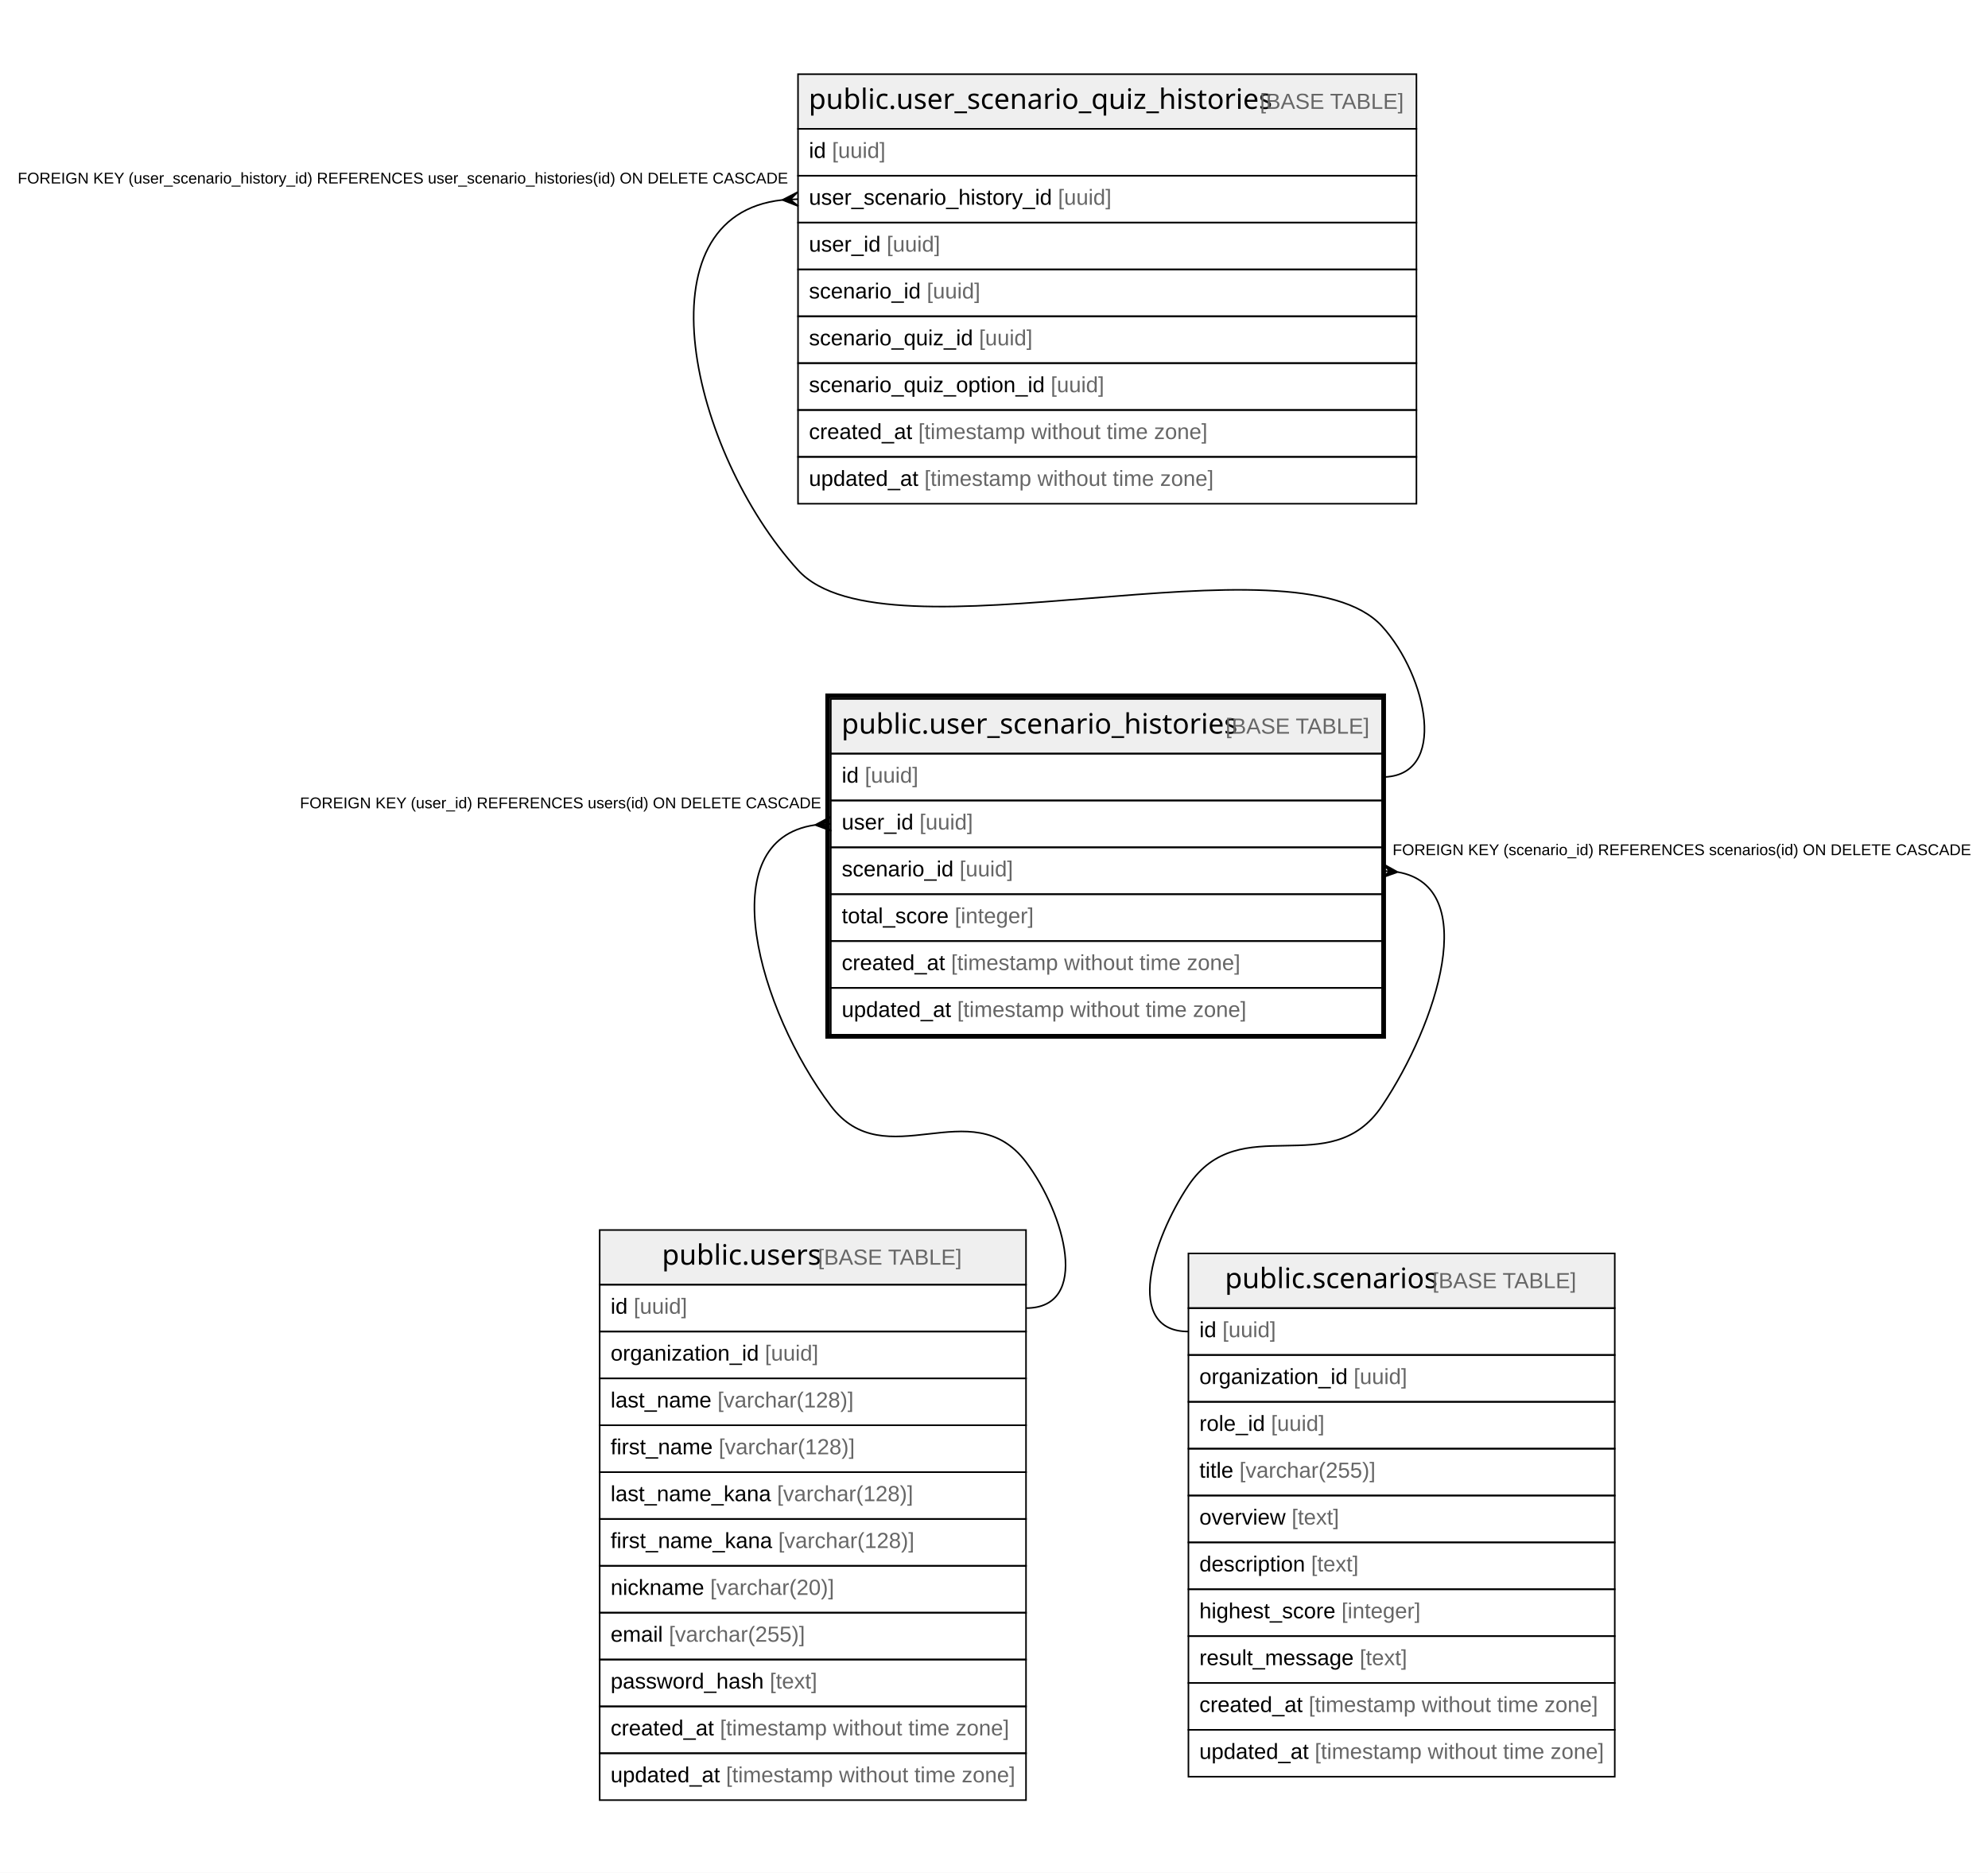
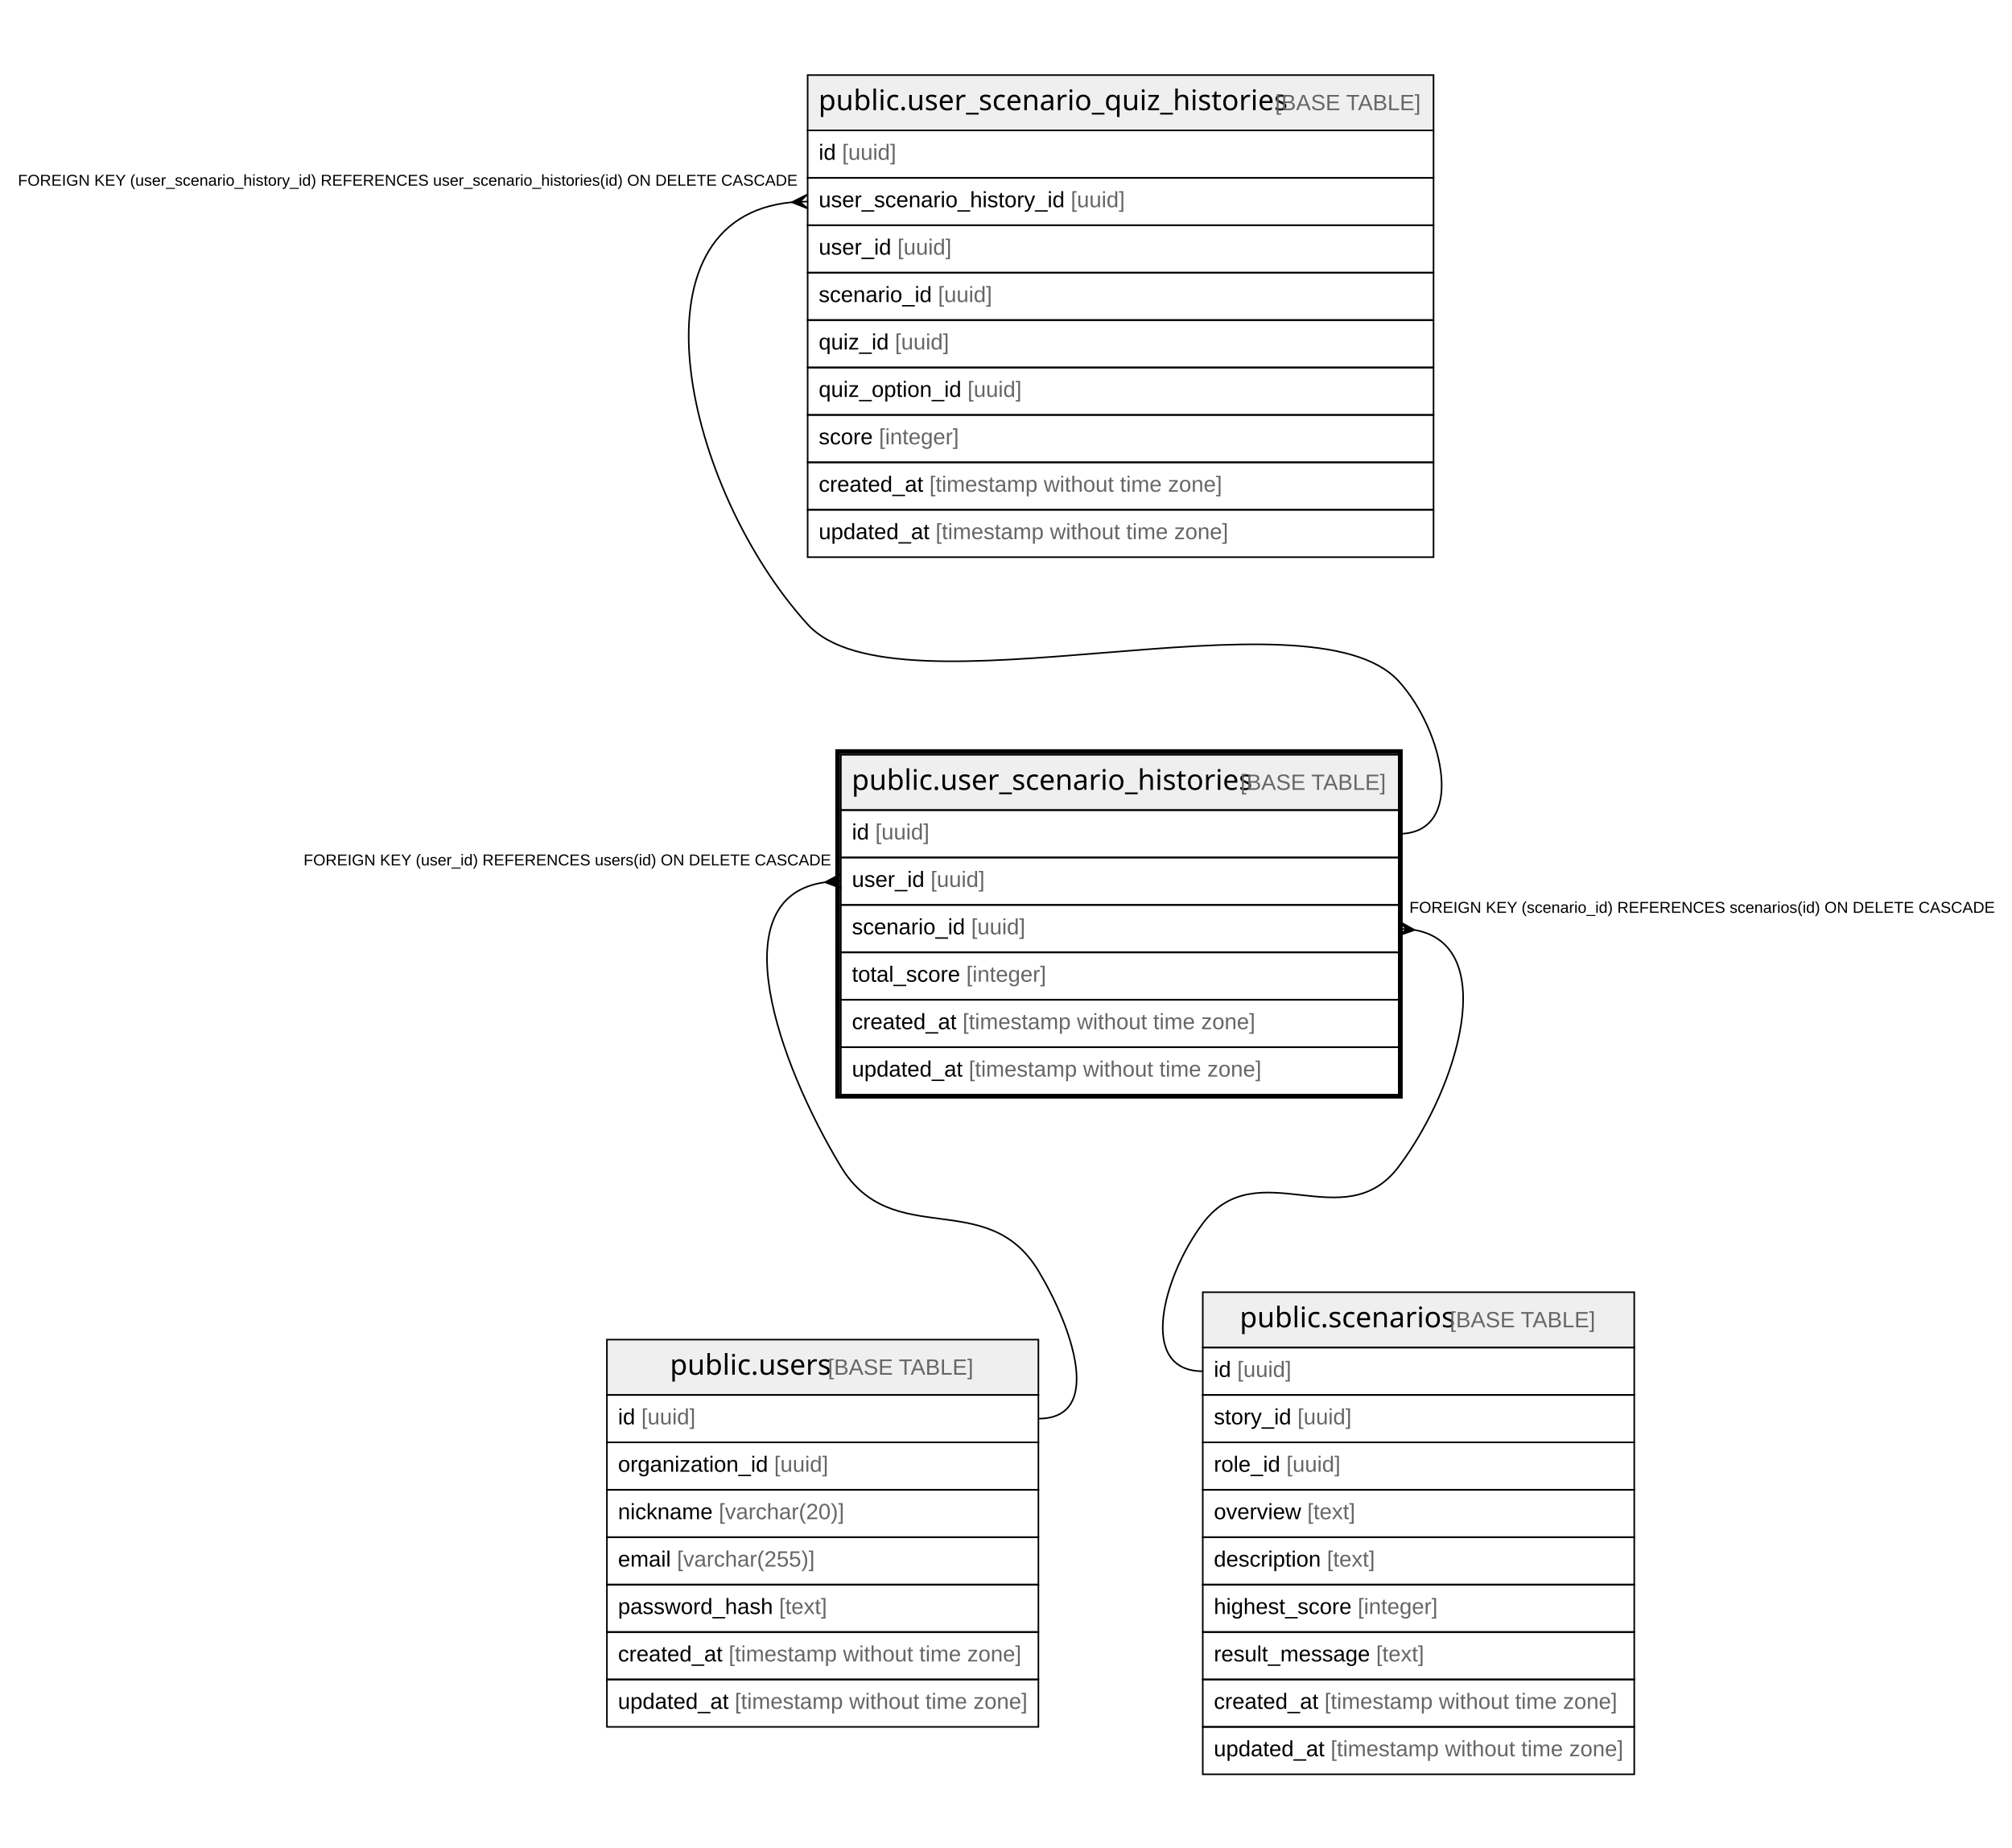
- <svg xmlns="http://www.w3.org/2000/svg" width="1273pt" height="1199pt" viewBox="0.00 0.00 1273.00 1199.00">
-   <g id="graph0" class="graph" transform="scale(1 1) rotate(0) translate(4 1195)">
-     <polygon fill="#ffffff" stroke="transparent" points="-4,4 -4,-1195 1269,-1195 1269,4 -4,4" />
+ <svg xmlns="http://www.w3.org/2000/svg" width="1273pt" height="1169pt" viewBox="0.00 0.00 1273.00 1169.00">
+   <g id="graph0" class="graph" transform="scale(1 1) rotate(0) translate(4 1165)">
+     <polygon fill="#ffffff" stroke="transparent" points="-4,4 -4,-1165 1269,-1165 1269,4 -4,4" />
    <g id="node1" class="node">
-       <polygon fill="#efefef" stroke="transparent" points="528,-712.5 528,-747.5 881,-747.5 881,-712.5 528,-712.5" />
-       <polygon fill="none" stroke="#000000" points="528,-712.5 528,-747.5 881,-747.5 881,-712.5 528,-712.5" />
-       <text text-anchor="start" x="534.854" y="-725.3" font-family="Arial Bold" font-size="18.00" fill="#000000">public.user_scenario_histories</text>
-       <text text-anchor="start" x="776.893" y="-725.3" font-family="Arial" font-size="14.00" fill="#000000"> </text>
-       <text text-anchor="start" x="780.783" y="-725.3" font-family="Arial" font-size="14.00" fill="#666666">[BASE TABLE]</text>
-       <polygon fill="none" stroke="#000000" points="528,-682.5 528,-712.5 881,-712.5 881,-682.5 528,-682.5" />
-       <text text-anchor="start" x="535" y="-693.9" font-family="Arial" font-size="14.00" fill="#000000">id </text>
-       <text text-anchor="start" x="549.78" y="-693.9" font-family="Arial" font-size="14.00" fill="#666666">[uuid]</text>
-       <polygon fill="none" stroke="#000000" points="528,-652.5 528,-682.5 881,-682.5 881,-652.5 528,-652.5" />
-       <text text-anchor="start" x="535" y="-663.9" font-family="Arial" font-size="14.00" fill="#000000">user_id </text>
-       <text text-anchor="start" x="584.788" y="-663.9" font-family="Arial" font-size="14.00" fill="#666666">[uuid]</text>
+       <polygon fill="#efefef" stroke="transparent" points="528,-652.5 528,-687.5 881,-687.5 881,-652.5 528,-652.5" />
+       <polygon fill="none" stroke="#000000" points="528,-652.5 528,-687.5 881,-687.5 881,-652.5 528,-652.5" />
+       <text text-anchor="start" x="534.854" y="-665.3" font-family="Arial Bold" font-size="18.00" fill="#000000">public.user_scenario_histories</text>
+       <text text-anchor="start" x="776.893" y="-665.3" font-family="Arial" font-size="14.00" fill="#000000"> </text>
+       <text text-anchor="start" x="780.783" y="-665.3" font-family="Arial" font-size="14.00" fill="#666666">[BASE TABLE]</text>
      <polygon fill="none" stroke="#000000" points="528,-622.5 528,-652.5 881,-652.5 881,-622.5 528,-622.5" />
-       <text text-anchor="start" x="535" y="-633.9" font-family="Arial" font-size="14.00" fill="#000000">scenario_id </text>
-       <text text-anchor="start" x="610.46" y="-633.9" font-family="Arial" font-size="14.00" fill="#666666">[uuid]</text>
+       <text text-anchor="start" x="535" y="-633.9" font-family="Arial" font-size="14.00" fill="#000000">id </text>
+       <text text-anchor="start" x="549.78" y="-633.9" font-family="Arial" font-size="14.00" fill="#666666">[uuid]</text>
      <polygon fill="none" stroke="#000000" points="528,-592.5 528,-622.5 881,-622.5 881,-592.5 528,-592.5" />
-       <text text-anchor="start" x="535" y="-603.9" font-family="Arial" font-size="14.00" fill="#000000">total_score </text>
-       <text text-anchor="start" x="607.352" y="-603.9" font-family="Arial" font-size="14.00" fill="#666666">[integer]</text>
+       <text text-anchor="start" x="535" y="-603.9" font-family="Arial" font-size="14.00" fill="#000000">user_id </text>
+       <text text-anchor="start" x="584.788" y="-603.9" font-family="Arial" font-size="14.00" fill="#666666">[uuid]</text>
      <polygon fill="none" stroke="#000000" points="528,-562.5 528,-592.5 881,-592.5 881,-562.5 528,-562.5" />
-       <text text-anchor="start" x="535" y="-573.9" font-family="Arial" font-size="14.00" fill="#000000">created_at </text>
-       <text text-anchor="start" x="605.028" y="-573.9" font-family="Arial" font-size="14.00" fill="#666666">[timestamp without time zone]</text>
+       <text text-anchor="start" x="535" y="-573.9" font-family="Arial" font-size="14.00" fill="#000000">scenario_id </text>
+       <text text-anchor="start" x="610.46" y="-573.9" font-family="Arial" font-size="14.00" fill="#666666">[uuid]</text>
      <polygon fill="none" stroke="#000000" points="528,-532.5 528,-562.5 881,-562.5 881,-532.5 528,-532.5" />
-       <text text-anchor="start" x="535" y="-543.9" font-family="Arial" font-size="14.00" fill="#000000">updated_at </text>
-       <text text-anchor="start" x="608.933" y="-543.9" font-family="Arial" font-size="14.00" fill="#666666">[timestamp without time zone]</text>
-       <polygon fill="none" stroke="#000000" stroke-width="3" points="526,-531.5 526,-749.5 882,-749.5 882,-531.5 526,-531.5" />
+       <text text-anchor="start" x="535" y="-543.9" font-family="Arial" font-size="14.00" fill="#000000">total_score </text>
+       <text text-anchor="start" x="607.352" y="-543.9" font-family="Arial" font-size="14.00" fill="#666666">[integer]</text>
+       <polygon fill="none" stroke="#000000" points="528,-502.5 528,-532.5 881,-532.5 881,-502.5 528,-502.5" />
+       <text text-anchor="start" x="535" y="-513.9" font-family="Arial" font-size="14.00" fill="#000000">created_at </text>
+       <text text-anchor="start" x="605.028" y="-513.9" font-family="Arial" font-size="14.00" fill="#666666">[timestamp without time zone]</text>
+       <polygon fill="none" stroke="#000000" points="528,-472.5 528,-502.5 881,-502.5 881,-472.5 528,-472.5" />
+       <text text-anchor="start" x="535" y="-483.9" font-family="Arial" font-size="14.00" fill="#000000">updated_at </text>
+       <text text-anchor="start" x="608.933" y="-483.9" font-family="Arial" font-size="14.00" fill="#666666">[timestamp without time zone]</text>
+       <polygon fill="none" stroke="#000000" stroke-width="3" points="526,-471.5 526,-689.5 882,-689.5 882,-471.5 526,-471.5" />
    </g>
    <g id="node3" class="node">
-       <polygon fill="#efefef" stroke="transparent" points="380,-372.5 380,-407.5 653,-407.5 653,-372.5 380,-372.5" />
-       <polygon fill="none" stroke="#000000" points="380,-372.5 380,-407.5 653,-407.5 653,-372.5 380,-372.5" />
-       <text text-anchor="start" x="419.866" y="-385.3" font-family="Arial Bold" font-size="18.00" fill="#000000">public.users</text>
-       <text text-anchor="start" x="515.88" y="-385.3" font-family="Arial" font-size="14.00" fill="#000000"> </text>
-       <text text-anchor="start" x="519.771" y="-385.3" font-family="Arial" font-size="14.00" fill="#666666">[BASE TABLE]</text>
-       <polygon fill="none" stroke="#000000" points="380,-342.5 380,-372.5 653,-372.5 653,-342.5 380,-342.5" />
-       <text text-anchor="start" x="387" y="-353.9" font-family="Arial" font-size="14.00" fill="#000000">id </text>
-       <text text-anchor="start" x="401.78" y="-353.9" font-family="Arial" font-size="14.00" fill="#666666">[uuid]</text>
-       <polygon fill="none" stroke="#000000" points="380,-312.5 380,-342.5 653,-342.5 653,-312.5 380,-312.5" />
-       <text text-anchor="start" x="387" y="-323.9" font-family="Arial" font-size="14.00" fill="#000000">organization_id </text>
-       <text text-anchor="start" x="485.805" y="-323.9" font-family="Arial" font-size="14.00" fill="#666666">[uuid]</text>
-       <polygon fill="none" stroke="#000000" points="380,-282.5 380,-312.5 653,-312.5 653,-282.5 380,-282.5" />
-       <text text-anchor="start" x="387" y="-293.9" font-family="Arial" font-size="14.00" fill="#000000">last_name </text>
-       <text text-anchor="start" x="455.461" y="-293.9" font-family="Arial" font-size="14.00" fill="#666666">[varchar(128)]</text>
+       <polygon fill="#efefef" stroke="transparent" points="380,-282.5 380,-317.5 653,-317.5 653,-282.5 380,-282.5" />
+       <polygon fill="none" stroke="#000000" points="380,-282.5 380,-317.5 653,-317.5 653,-282.5 380,-282.5" />
+       <text text-anchor="start" x="419.866" y="-295.3" font-family="Arial Bold" font-size="18.00" fill="#000000">public.users</text>
+       <text text-anchor="start" x="515.88" y="-295.3" font-family="Arial" font-size="14.00" fill="#000000"> </text>
+       <text text-anchor="start" x="519.771" y="-295.3" font-family="Arial" font-size="14.00" fill="#666666">[BASE TABLE]</text>
      <polygon fill="none" stroke="#000000" points="380,-252.5 380,-282.5 653,-282.5 653,-252.5 380,-252.5" />
-       <text text-anchor="start" x="387" y="-263.9" font-family="Arial" font-size="14.00" fill="#000000">first_name </text>
-       <text text-anchor="start" x="456.23" y="-263.9" font-family="Arial" font-size="14.00" fill="#666666">[varchar(128)]</text>
+       <text text-anchor="start" x="387" y="-263.9" font-family="Arial" font-size="14.00" fill="#000000">id </text>
+       <text text-anchor="start" x="401.78" y="-263.9" font-family="Arial" font-size="14.00" fill="#666666">[uuid]</text>
      <polygon fill="none" stroke="#000000" points="380,-222.5 380,-252.5 653,-252.5 653,-222.5 380,-222.5" />
-       <text text-anchor="start" x="387" y="-233.9" font-family="Arial" font-size="14.00" fill="#000000">last_name_kana </text>
-       <text text-anchor="start" x="493.592" y="-233.9" font-family="Arial" font-size="14.00" fill="#666666">[varchar(128)]</text>
+       <text text-anchor="start" x="387" y="-233.9" font-family="Arial" font-size="14.00" fill="#000000">organization_id </text>
+       <text text-anchor="start" x="485.805" y="-233.9" font-family="Arial" font-size="14.00" fill="#666666">[uuid]</text>
      <polygon fill="none" stroke="#000000" points="380,-192.5 380,-222.5 653,-222.5 653,-192.5 380,-192.5" />
-       <text text-anchor="start" x="387" y="-203.9" font-family="Arial" font-size="14.00" fill="#000000">first_name_kana </text>
-       <text text-anchor="start" x="494.36" y="-203.9" font-family="Arial" font-size="14.00" fill="#666666">[varchar(128)]</text>
+       <text text-anchor="start" x="387" y="-203.9" font-family="Arial" font-size="14.00" fill="#000000">nickname </text>
+       <text text-anchor="start" x="450.788" y="-203.9" font-family="Arial" font-size="14.00" fill="#666666">[varchar(20)]</text>
      <polygon fill="none" stroke="#000000" points="380,-162.5 380,-192.5 653,-192.5 653,-162.5 380,-162.5" />
-       <text text-anchor="start" x="387" y="-173.9" font-family="Arial" font-size="14.00" fill="#000000">nickname </text>
-       <text text-anchor="start" x="450.788" y="-173.9" font-family="Arial" font-size="14.00" fill="#666666">[varchar(20)]</text>
+       <text text-anchor="start" x="387" y="-173.9" font-family="Arial" font-size="14.00" fill="#000000">email </text>
+       <text text-anchor="start" x="424.33" y="-173.9" font-family="Arial" font-size="14.00" fill="#666666">[varchar(255)]</text>
      <polygon fill="none" stroke="#000000" points="380,-132.5 380,-162.5 653,-162.5 653,-132.5 380,-132.5" />
-       <text text-anchor="start" x="387" y="-143.9" font-family="Arial" font-size="14.00" fill="#000000">email </text>
-       <text text-anchor="start" x="424.33" y="-143.9" font-family="Arial" font-size="14.00" fill="#666666">[varchar(255)]</text>
+       <text text-anchor="start" x="387" y="-143.9" font-family="Arial" font-size="14.00" fill="#000000">password_hash </text>
+       <text text-anchor="start" x="488.919" y="-143.9" font-family="Arial" font-size="14.00" fill="#666666">[text]</text>
      <polygon fill="none" stroke="#000000" points="380,-102.5 380,-132.5 653,-132.5 653,-102.5 380,-102.5" />
-       <text text-anchor="start" x="387" y="-113.9" font-family="Arial" font-size="14.00" fill="#000000">password_hash </text>
-       <text text-anchor="start" x="488.919" y="-113.9" font-family="Arial" font-size="14.00" fill="#666666">[text]</text>
+       <text text-anchor="start" x="387" y="-113.9" font-family="Arial" font-size="14.00" fill="#000000">created_at </text>
+       <text text-anchor="start" x="457.028" y="-113.9" font-family="Arial" font-size="14.00" fill="#666666">[timestamp without time zone]</text>
      <polygon fill="none" stroke="#000000" points="380,-72.5 380,-102.5 653,-102.5 653,-72.5 380,-72.5" />
-       <text text-anchor="start" x="387" y="-83.9" font-family="Arial" font-size="14.00" fill="#000000">created_at </text>
-       <text text-anchor="start" x="457.028" y="-83.9" font-family="Arial" font-size="14.00" fill="#666666">[timestamp without time zone]</text>
-       <polygon fill="none" stroke="#000000" points="380,-42.5 380,-72.5 653,-72.5 653,-42.5 380,-42.5" />
-       <text text-anchor="start" x="386.964" y="-53.9" font-family="Arial" font-size="14.00" fill="#000000">updated_at </text>
-       <text text-anchor="start" x="460.896" y="-53.9" font-family="Arial" font-size="14.00" fill="#666666">[timestamp without time zone]</text>
+       <text text-anchor="start" x="386.964" y="-83.9" font-family="Arial" font-size="14.00" fill="#000000">updated_at </text>
+       <text text-anchor="start" x="460.896" y="-83.9" font-family="Arial" font-size="14.00" fill="#666666">[timestamp without time zone]</text>
    </g>
    <g id="edge2" class="edge">
-       <path fill="none" stroke="#000000" d="M517.859,-666.811C450.684,-657.147 481.925,-548.217 528,-487 562.766,-440.808 618.234,-497.192 653,-451 677.99,-417.798 694.556,-357.5 653,-357.5" />
-       <polygon fill="#000000" stroke="#000000" points="518.023,-666.822 527.695,-671.99 523.011,-667.161 528,-667.5 528,-667.5 528,-667.5 523.011,-667.161 528.305,-663.01 518.023,-666.822 518.023,-666.822" />
-       <text text-anchor="start" x="188.054" y="-677.5" font-family="Arial" font-size="10.00" fill="#000000">FOREIGN KEY (user_id) REFERENCES users(id) ON DELETE CASCADE</text>
+       <path fill="none" stroke="#000000" d="M517.899,-606.837C451.269,-597.543 488.443,-492.618 528,-427 560.435,-373.196 620.565,-414.804 653,-361 674.454,-325.411 694.556,-267.5 653,-267.5" />
+       <polygon fill="#000000" stroke="#000000" points="518.021,-606.845 527.705,-611.99 523.011,-607.173 528,-607.5 528,-607.5 528,-607.5 523.011,-607.173 528.295,-603.01 518.021,-606.845 518.021,-606.845" />
+       <text text-anchor="start" x="188.054" y="-617.5" font-family="Arial" font-size="10.00" fill="#000000">FOREIGN KEY (user_id) REFERENCES users(id) ON DELETE CASCADE</text>
    </g>
    <g id="node4" class="node">
-       <polygon fill="#efefef" stroke="transparent" points="757,-357.5 757,-392.5 1030,-392.5 1030,-357.5 757,-357.5" />
-       <polygon fill="none" stroke="#000000" points="757,-357.5 757,-392.5 1030,-392.5 1030,-357.5 757,-357.5" />
-       <text text-anchor="start" x="780.363" y="-370.3" font-family="Arial Bold" font-size="18.00" fill="#000000">public.scenarios</text>
-       <text text-anchor="start" x="909.383" y="-370.3" font-family="Arial" font-size="14.00" fill="#000000"> </text>
-       <text text-anchor="start" x="913.274" y="-370.3" font-family="Arial" font-size="14.00" fill="#666666">[BASE TABLE]</text>
-       <polygon fill="none" stroke="#000000" points="757,-327.5 757,-357.5 1030,-357.5 1030,-327.5 757,-327.5" />
-       <text text-anchor="start" x="764" y="-338.9" font-family="Arial" font-size="14.00" fill="#000000">id </text>
-       <text text-anchor="start" x="778.78" y="-338.9" font-family="Arial" font-size="14.00" fill="#666666">[uuid]</text>
-       <polygon fill="none" stroke="#000000" points="757,-297.5 757,-327.5 1030,-327.5 1030,-297.5 757,-297.5" />
-       <text text-anchor="start" x="764" y="-308.9" font-family="Arial" font-size="14.00" fill="#000000">organization_id </text>
-       <text text-anchor="start" x="862.805" y="-308.9" font-family="Arial" font-size="14.00" fill="#666666">[uuid]</text>
-       <polygon fill="none" stroke="#000000" points="757,-267.5 757,-297.5 1030,-297.5 1030,-267.5 757,-267.5" />
-       <text text-anchor="start" x="764" y="-278.9" font-family="Arial" font-size="14.00" fill="#000000">role_id </text>
-       <text text-anchor="start" x="809.895" y="-278.9" font-family="Arial" font-size="14.00" fill="#666666">[uuid]</text>
-       <polygon fill="none" stroke="#000000" points="757,-237.5 757,-267.5 1030,-267.5 1030,-237.5 757,-237.5" />
-       <text text-anchor="start" x="764" y="-248.9" font-family="Arial" font-size="14.00" fill="#000000">title </text>
-       <text text-anchor="start" x="789.668" y="-248.9" font-family="Arial" font-size="14.00" fill="#666666">[varchar(255)]</text>
-       <polygon fill="none" stroke="#000000" points="757,-207.5 757,-237.5 1030,-237.5 1030,-207.5 757,-207.5" />
-       <text text-anchor="start" x="764" y="-218.9" font-family="Arial" font-size="14.00" fill="#000000">overview </text>
-       <text text-anchor="start" x="823.112" y="-218.9" font-family="Arial" font-size="14.00" fill="#666666">[text]</text>
-       <polygon fill="none" stroke="#000000" points="757,-177.5 757,-207.5 1030,-207.5 1030,-177.5 757,-177.5" />
-       <text text-anchor="start" x="764" y="-188.9" font-family="Arial" font-size="14.00" fill="#000000">description </text>
-       <text text-anchor="start" x="835.568" y="-188.9" font-family="Arial" font-size="14.00" fill="#666666">[text]</text>
-       <polygon fill="none" stroke="#000000" points="757,-147.5 757,-177.5 1030,-177.5 1030,-147.5 757,-147.5" />
-       <text text-anchor="start" x="764" y="-158.9" font-family="Arial" font-size="14.00" fill="#000000">highest_score </text>
-       <text text-anchor="start" x="855.027" y="-158.9" font-family="Arial" font-size="14.00" fill="#666666">[integer]</text>
-       <polygon fill="none" stroke="#000000" points="757,-117.5 757,-147.5 1030,-147.5 1030,-117.5 757,-117.5" />
-       <text text-anchor="start" x="764" y="-128.9" font-family="Arial" font-size="14.00" fill="#000000">result_message </text>
-       <text text-anchor="start" x="866.687" y="-128.9" font-family="Arial" font-size="14.00" fill="#666666">[text]</text>
-       <polygon fill="none" stroke="#000000" points="757,-87.5 757,-117.5 1030,-117.5 1030,-87.5 757,-87.5" />
-       <text text-anchor="start" x="764" y="-98.9" font-family="Arial" font-size="14.00" fill="#000000">created_at </text>
-       <text text-anchor="start" x="834.028" y="-98.9" font-family="Arial" font-size="14.00" fill="#666666">[timestamp without time zone]</text>
-       <polygon fill="none" stroke="#000000" points="757,-57.5 757,-87.5 1030,-87.5 1030,-57.5 757,-57.5" />
-       <text text-anchor="start" x="763.964" y="-68.9" font-family="Arial" font-size="14.00" fill="#000000">updated_at </text>
-       <text text-anchor="start" x="837.896" y="-68.9" font-family="Arial" font-size="14.00" fill="#666666">[timestamp without time zone]</text>
+       <polygon fill="#efefef" stroke="transparent" points="757,-312.5 757,-347.5 1030,-347.5 1030,-312.5 757,-312.5" />
+       <polygon fill="none" stroke="#000000" points="757,-312.5 757,-347.5 1030,-347.5 1030,-312.5 757,-312.5" />
+       <text text-anchor="start" x="780.363" y="-325.3" font-family="Arial Bold" font-size="18.00" fill="#000000">public.scenarios</text>
+       <text text-anchor="start" x="909.383" y="-325.3" font-family="Arial" font-size="14.00" fill="#000000"> </text>
+       <text text-anchor="start" x="913.274" y="-325.3" font-family="Arial" font-size="14.00" fill="#666666">[BASE TABLE]</text>
+       <polygon fill="none" stroke="#000000" points="757,-282.5 757,-312.5 1030,-312.5 1030,-282.5 757,-282.5" />
+       <text text-anchor="start" x="764" y="-293.9" font-family="Arial" font-size="14.00" fill="#000000">id </text>
+       <text text-anchor="start" x="778.78" y="-293.9" font-family="Arial" font-size="14.00" fill="#666666">[uuid]</text>
+       <polygon fill="none" stroke="#000000" points="757,-252.5 757,-282.5 1030,-282.5 1030,-252.5 757,-252.5" />
+       <text text-anchor="start" x="764" y="-263.9" font-family="Arial" font-size="14.00" fill="#000000">story_id </text>
+       <text text-anchor="start" x="816.896" y="-263.9" font-family="Arial" font-size="14.00" fill="#666666">[uuid]</text>
+       <polygon fill="none" stroke="#000000" points="757,-222.5 757,-252.5 1030,-252.5 1030,-222.5 757,-222.5" />
+       <text text-anchor="start" x="764" y="-233.9" font-family="Arial" font-size="14.00" fill="#000000">role_id </text>
+       <text text-anchor="start" x="809.895" y="-233.9" font-family="Arial" font-size="14.00" fill="#666666">[uuid]</text>
+       <polygon fill="none" stroke="#000000" points="757,-192.5 757,-222.5 1030,-222.5 1030,-192.5 757,-192.5" />
+       <text text-anchor="start" x="764" y="-203.9" font-family="Arial" font-size="14.00" fill="#000000">overview </text>
+       <text text-anchor="start" x="823.112" y="-203.9" font-family="Arial" font-size="14.00" fill="#666666">[text]</text>
+       <polygon fill="none" stroke="#000000" points="757,-162.5 757,-192.5 1030,-192.5 1030,-162.5 757,-162.5" />
+       <text text-anchor="start" x="764" y="-173.9" font-family="Arial" font-size="14.00" fill="#000000">description </text>
+       <text text-anchor="start" x="835.568" y="-173.9" font-family="Arial" font-size="14.00" fill="#666666">[text]</text>
+       <polygon fill="none" stroke="#000000" points="757,-132.5 757,-162.5 1030,-162.5 1030,-132.5 757,-132.5" />
+       <text text-anchor="start" x="764" y="-143.9" font-family="Arial" font-size="14.00" fill="#000000">highest_score </text>
+       <text text-anchor="start" x="855.027" y="-143.9" font-family="Arial" font-size="14.00" fill="#666666">[integer]</text>
+       <polygon fill="none" stroke="#000000" points="757,-102.5 757,-132.5 1030,-132.5 1030,-102.5 757,-102.5" />
+       <text text-anchor="start" x="764" y="-113.9" font-family="Arial" font-size="14.00" fill="#000000">result_message </text>
+       <text text-anchor="start" x="866.687" y="-113.9" font-family="Arial" font-size="14.00" fill="#666666">[text]</text>
+       <polygon fill="none" stroke="#000000" points="757,-72.5 757,-102.5 1030,-102.5 1030,-72.5 757,-72.5" />
+       <text text-anchor="start" x="764" y="-83.9" font-family="Arial" font-size="14.00" fill="#000000">created_at </text>
+       <text text-anchor="start" x="834.028" y="-83.9" font-family="Arial" font-size="14.00" fill="#666666">[timestamp without time zone]</text>
+       <polygon fill="none" stroke="#000000" points="757,-42.5 757,-72.5 1030,-72.5 1030,-42.5 757,-42.5" />
+       <text text-anchor="start" x="763.964" y="-53.9" font-family="Arial" font-size="14.00" fill="#000000">updated_at </text>
+       <text text-anchor="start" x="837.896" y="-53.9" font-family="Arial" font-size="14.00" fill="#666666">[timestamp without time zone]</text>
    </g>
    <g id="edge3" class="edge">
-       <path fill="none" stroke="#000000" d="M891.122,-636.67C944.622,-627.235 916.195,-539.531 881,-487 847.832,-437.494 790.168,-485.506 757,-436 733.87,-401.477 715.444,-342.5 757,-342.5" />
-       <polygon fill="#000000" stroke="#000000" points="890.967,-636.683 880.632,-633.015 885.983,-637.091 881,-637.5 881,-637.5 881,-637.5 885.983,-637.091 881.368,-641.985 890.967,-636.683 890.967,-636.683" />
-       <text text-anchor="start" x="887.716" y="-647.5" font-family="Arial" font-size="10.00" fill="#000000">FOREIGN KEY (scenario_id) REFERENCES scenarios(id) ON DELETE CASCADE</text>
+       <path fill="none" stroke="#000000" d="M891.147,-576.653C944.926,-567.019 918.97,-477.561 881,-427 846.539,-381.112 791.461,-436.888 757,-391 732.046,-357.771 715.444,-297.5 757,-297.5" />
+       <polygon fill="#000000" stroke="#000000" points="890.965,-576.668 880.625,-573.016 885.983,-577.084 881,-577.5 881,-577.5 881,-577.5 885.983,-577.084 881.375,-581.984 890.965,-576.668 890.965,-576.668" />
+       <text text-anchor="start" x="887.716" y="-587.5" font-family="Arial" font-size="10.00" fill="#000000">FOREIGN KEY (scenario_id) REFERENCES scenarios(id) ON DELETE CASCADE</text>
    </g>
    <g id="node2" class="node">
-       <polygon fill="#efefef" stroke="transparent" points="507,-1112.5 507,-1147.5 903,-1147.5 903,-1112.5 507,-1112.5" />
-       <polygon fill="none" stroke="#000000" points="507,-1112.5 507,-1147.5 903,-1147.5 903,-1112.5 507,-1112.5" />
-       <text text-anchor="start" x="513.847" y="-1125.3" font-family="Arial Bold" font-size="18.00" fill="#000000">public.user_scenario_quiz_histories</text>
-       <text text-anchor="start" x="798.899" y="-1125.3" font-family="Arial" font-size="14.00" fill="#000000"> </text>
-       <text text-anchor="start" x="802.789" y="-1125.3" font-family="Arial" font-size="14.00" fill="#666666">[BASE TABLE]</text>
-       <polygon fill="none" stroke="#000000" points="507,-1082.5 507,-1112.5 903,-1112.5 903,-1082.5 507,-1082.5" />
-       <text text-anchor="start" x="514" y="-1093.9" font-family="Arial" font-size="14.00" fill="#000000">id </text>
-       <text text-anchor="start" x="528.78" y="-1093.9" font-family="Arial" font-size="14.00" fill="#666666">[uuid]</text>
+       <polygon fill="#efefef" stroke="transparent" points="507,-1082.5 507,-1117.5 903,-1117.5 903,-1082.5 507,-1082.5" />
+       <polygon fill="none" stroke="#000000" points="507,-1082.5 507,-1117.5 903,-1117.5 903,-1082.5 507,-1082.5" />
+       <text text-anchor="start" x="513.847" y="-1095.3" font-family="Arial Bold" font-size="18.00" fill="#000000">public.user_scenario_quiz_histories</text>
+       <text text-anchor="start" x="798.899" y="-1095.3" font-family="Arial" font-size="14.00" fill="#000000"> </text>
+       <text text-anchor="start" x="802.789" y="-1095.3" font-family="Arial" font-size="14.00" fill="#666666">[BASE TABLE]</text>
      <polygon fill="none" stroke="#000000" points="507,-1052.5 507,-1082.5 903,-1082.5 903,-1052.5 507,-1052.5" />
-       <text text-anchor="start" x="514" y="-1063.9" font-family="Arial" font-size="14.00" fill="#000000">user_scenario_history_id </text>
-       <text text-anchor="start" x="673.474" y="-1063.9" font-family="Arial" font-size="14.00" fill="#666666">[uuid]</text>
+       <text text-anchor="start" x="514" y="-1063.9" font-family="Arial" font-size="14.00" fill="#000000">id </text>
+       <text text-anchor="start" x="528.78" y="-1063.9" font-family="Arial" font-size="14.00" fill="#666666">[uuid]</text>
      <polygon fill="none" stroke="#000000" points="507,-1022.5 507,-1052.5 903,-1052.5 903,-1022.5 507,-1022.5" />
-       <text text-anchor="start" x="514" y="-1033.9" font-family="Arial" font-size="14.00" fill="#000000">user_id </text>
-       <text text-anchor="start" x="563.788" y="-1033.9" font-family="Arial" font-size="14.00" fill="#666666">[uuid]</text>
+       <text text-anchor="start" x="514" y="-1033.9" font-family="Arial" font-size="14.00" fill="#000000">user_scenario_history_id </text>
+       <text text-anchor="start" x="673.474" y="-1033.9" font-family="Arial" font-size="14.00" fill="#666666">[uuid]</text>
      <polygon fill="none" stroke="#000000" points="507,-992.5 507,-1022.5 903,-1022.5 903,-992.5 507,-992.5" />
-       <text text-anchor="start" x="514" y="-1003.9" font-family="Arial" font-size="14.00" fill="#000000">scenario_id </text>
-       <text text-anchor="start" x="589.46" y="-1003.9" font-family="Arial" font-size="14.00" fill="#666666">[uuid]</text>
+       <text text-anchor="start" x="514" y="-1003.9" font-family="Arial" font-size="14.00" fill="#000000">user_id </text>
+       <text text-anchor="start" x="563.788" y="-1003.9" font-family="Arial" font-size="14.00" fill="#666666">[uuid]</text>
      <polygon fill="none" stroke="#000000" points="507,-962.5 507,-992.5 903,-992.5 903,-962.5 507,-962.5" />
-       <text text-anchor="start" x="514" y="-973.9" font-family="Arial" font-size="14.00" fill="#000000">scenario_quiz_id </text>
-       <text text-anchor="start" x="622.914" y="-973.9" font-family="Arial" font-size="14.00" fill="#666666">[uuid]</text>
+       <text text-anchor="start" x="514" y="-973.9" font-family="Arial" font-size="14.00" fill="#000000">scenario_id </text>
+       <text text-anchor="start" x="589.46" y="-973.9" font-family="Arial" font-size="14.00" fill="#666666">[uuid]</text>
      <polygon fill="none" stroke="#000000" points="507,-932.5 507,-962.5 903,-962.5 903,-932.5 507,-932.5" />
-       <text text-anchor="start" x="514" y="-943.9" font-family="Arial" font-size="14.00" fill="#000000">scenario_quiz_option_id </text>
-       <text text-anchor="start" x="668.825" y="-943.9" font-family="Arial" font-size="14.00" fill="#666666">[uuid]</text>
+       <text text-anchor="start" x="514" y="-943.9" font-family="Arial" font-size="14.00" fill="#000000">quiz_id </text>
+       <text text-anchor="start" x="562.234" y="-943.9" font-family="Arial" font-size="14.00" fill="#666666">[uuid]</text>
      <polygon fill="none" stroke="#000000" points="507,-902.5 507,-932.5 903,-932.5 903,-902.5 507,-902.5" />
-       <text text-anchor="start" x="514" y="-913.9" font-family="Arial" font-size="14.00" fill="#000000">created_at </text>
-       <text text-anchor="start" x="584.028" y="-913.9" font-family="Arial" font-size="14.00" fill="#666666">[timestamp without time zone]</text>
+       <text text-anchor="start" x="514" y="-913.9" font-family="Arial" font-size="14.00" fill="#000000">quiz_option_id </text>
+       <text text-anchor="start" x="608.144" y="-913.9" font-family="Arial" font-size="14.00" fill="#666666">[uuid]</text>
      <polygon fill="none" stroke="#000000" points="507,-872.5 507,-902.5 903,-902.5 903,-872.5 507,-872.5" />
-       <text text-anchor="start" x="514" y="-883.9" font-family="Arial" font-size="14.00" fill="#000000">updated_at </text>
-       <text text-anchor="start" x="587.933" y="-883.9" font-family="Arial" font-size="14.00" fill="#666666">[timestamp without time zone]</text>
+       <text text-anchor="start" x="514" y="-883.9" font-family="Arial" font-size="14.00" fill="#000000">score </text>
+       <text text-anchor="start" x="552.116" y="-883.9" font-family="Arial" font-size="14.00" fill="#666666">[integer]</text>
+       <polygon fill="none" stroke="#000000" points="507,-842.5 507,-872.5 903,-872.5 903,-842.5 507,-842.5" />
+       <text text-anchor="start" x="514" y="-853.9" font-family="Arial" font-size="14.00" fill="#000000">created_at </text>
+       <text text-anchor="start" x="584.028" y="-853.9" font-family="Arial" font-size="14.00" fill="#666666">[timestamp without time zone]</text>
+       <polygon fill="none" stroke="#000000" points="507,-812.5 507,-842.5 903,-842.5 903,-812.5 507,-812.5" />
+       <text text-anchor="start" x="514" y="-823.9" font-family="Arial" font-size="14.00" fill="#000000">updated_at </text>
+       <text text-anchor="start" x="587.933" y="-823.9" font-family="Arial" font-size="14.00" fill="#666666">[timestamp without time zone]</text>
    </g>
    <g id="edge1" class="edge">
-       <path fill="none" stroke="#000000" d="M496.945,-1066.982C403.781,-1057.007 438.383,-905.539 507,-830 563.14,-768.196 824.86,-855.804 881,-794 909.838,-762.253 923.889,-697.5 881,-697.5" />
-       <polygon fill="#000000" stroke="#000000" points="497.013,-1066.985 506.768,-1071.994 502.007,-1067.243 507,-1067.5 507,-1067.5 507,-1067.5 502.007,-1067.243 507.232,-1063.006 497.013,-1066.985 497.013,-1066.985" />
-       <text text-anchor="start" x="7.317" y="-1077.5" font-family="Arial" font-size="10.00" fill="#000000">FOREIGN KEY (user_scenario_history_id) REFERENCES user_scenario_histories(id) ON DELETE CASCADE</text>
+       <path fill="none" stroke="#000000" d="M496.954,-1037.045C390.428,-1027.061 429.404,-855.424 507,-770 563.14,-708.196 824.86,-795.804 881,-734 909.838,-702.253 923.889,-637.5 881,-637.5" />
+       <polygon fill="#000000" stroke="#000000" points="497.01,-1037.047 506.796,-1041.995 502.005,-1037.274 507,-1037.5 507,-1037.5 507,-1037.5 502.005,-1037.274 507.204,-1033.005 497.01,-1037.047 497.01,-1037.047" />
+       <text text-anchor="start" x="7.317" y="-1047.5" font-family="Arial" font-size="10.00" fill="#000000">FOREIGN KEY (user_scenario_history_id) REFERENCES user_scenario_histories(id) ON DELETE CASCADE</text>
    </g>
  </g>
</svg>
